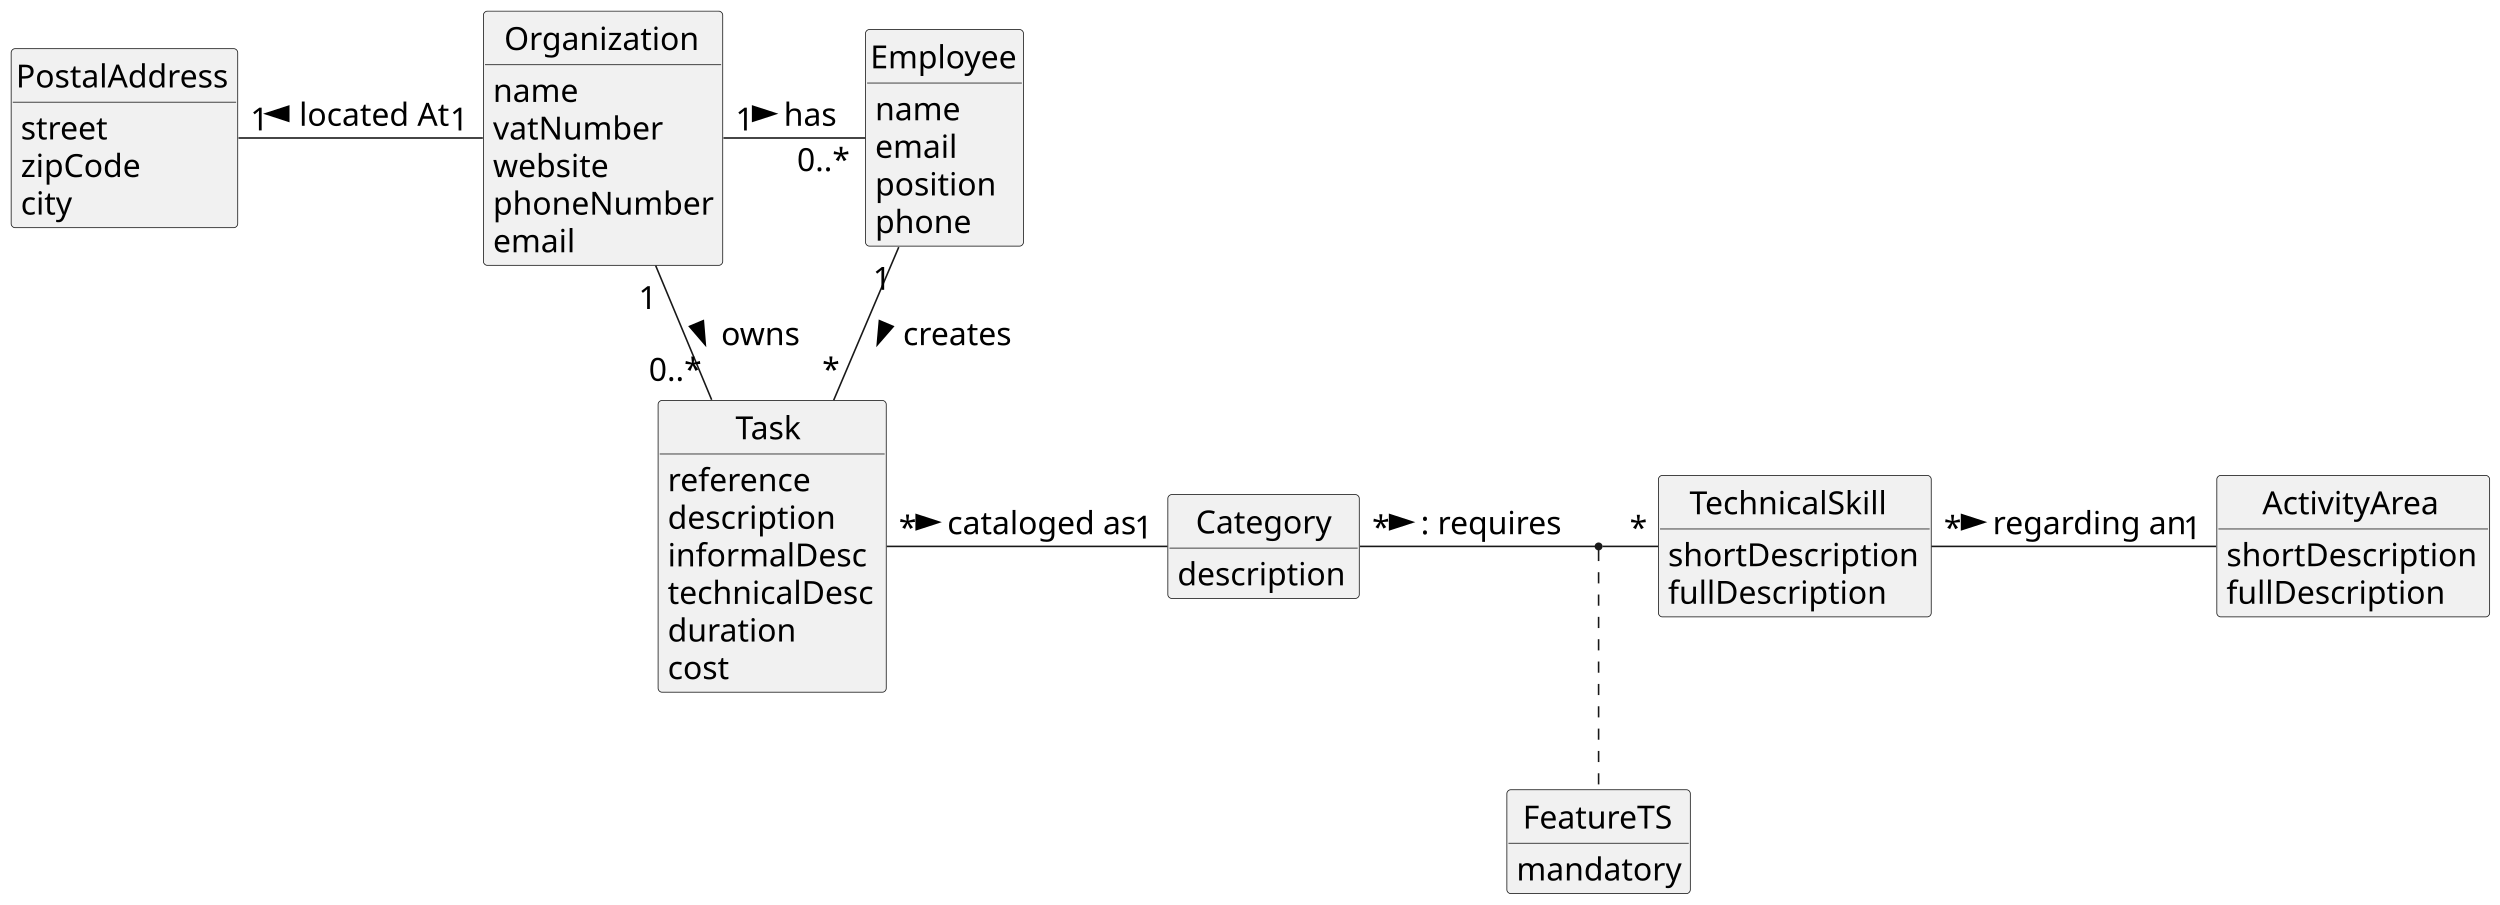
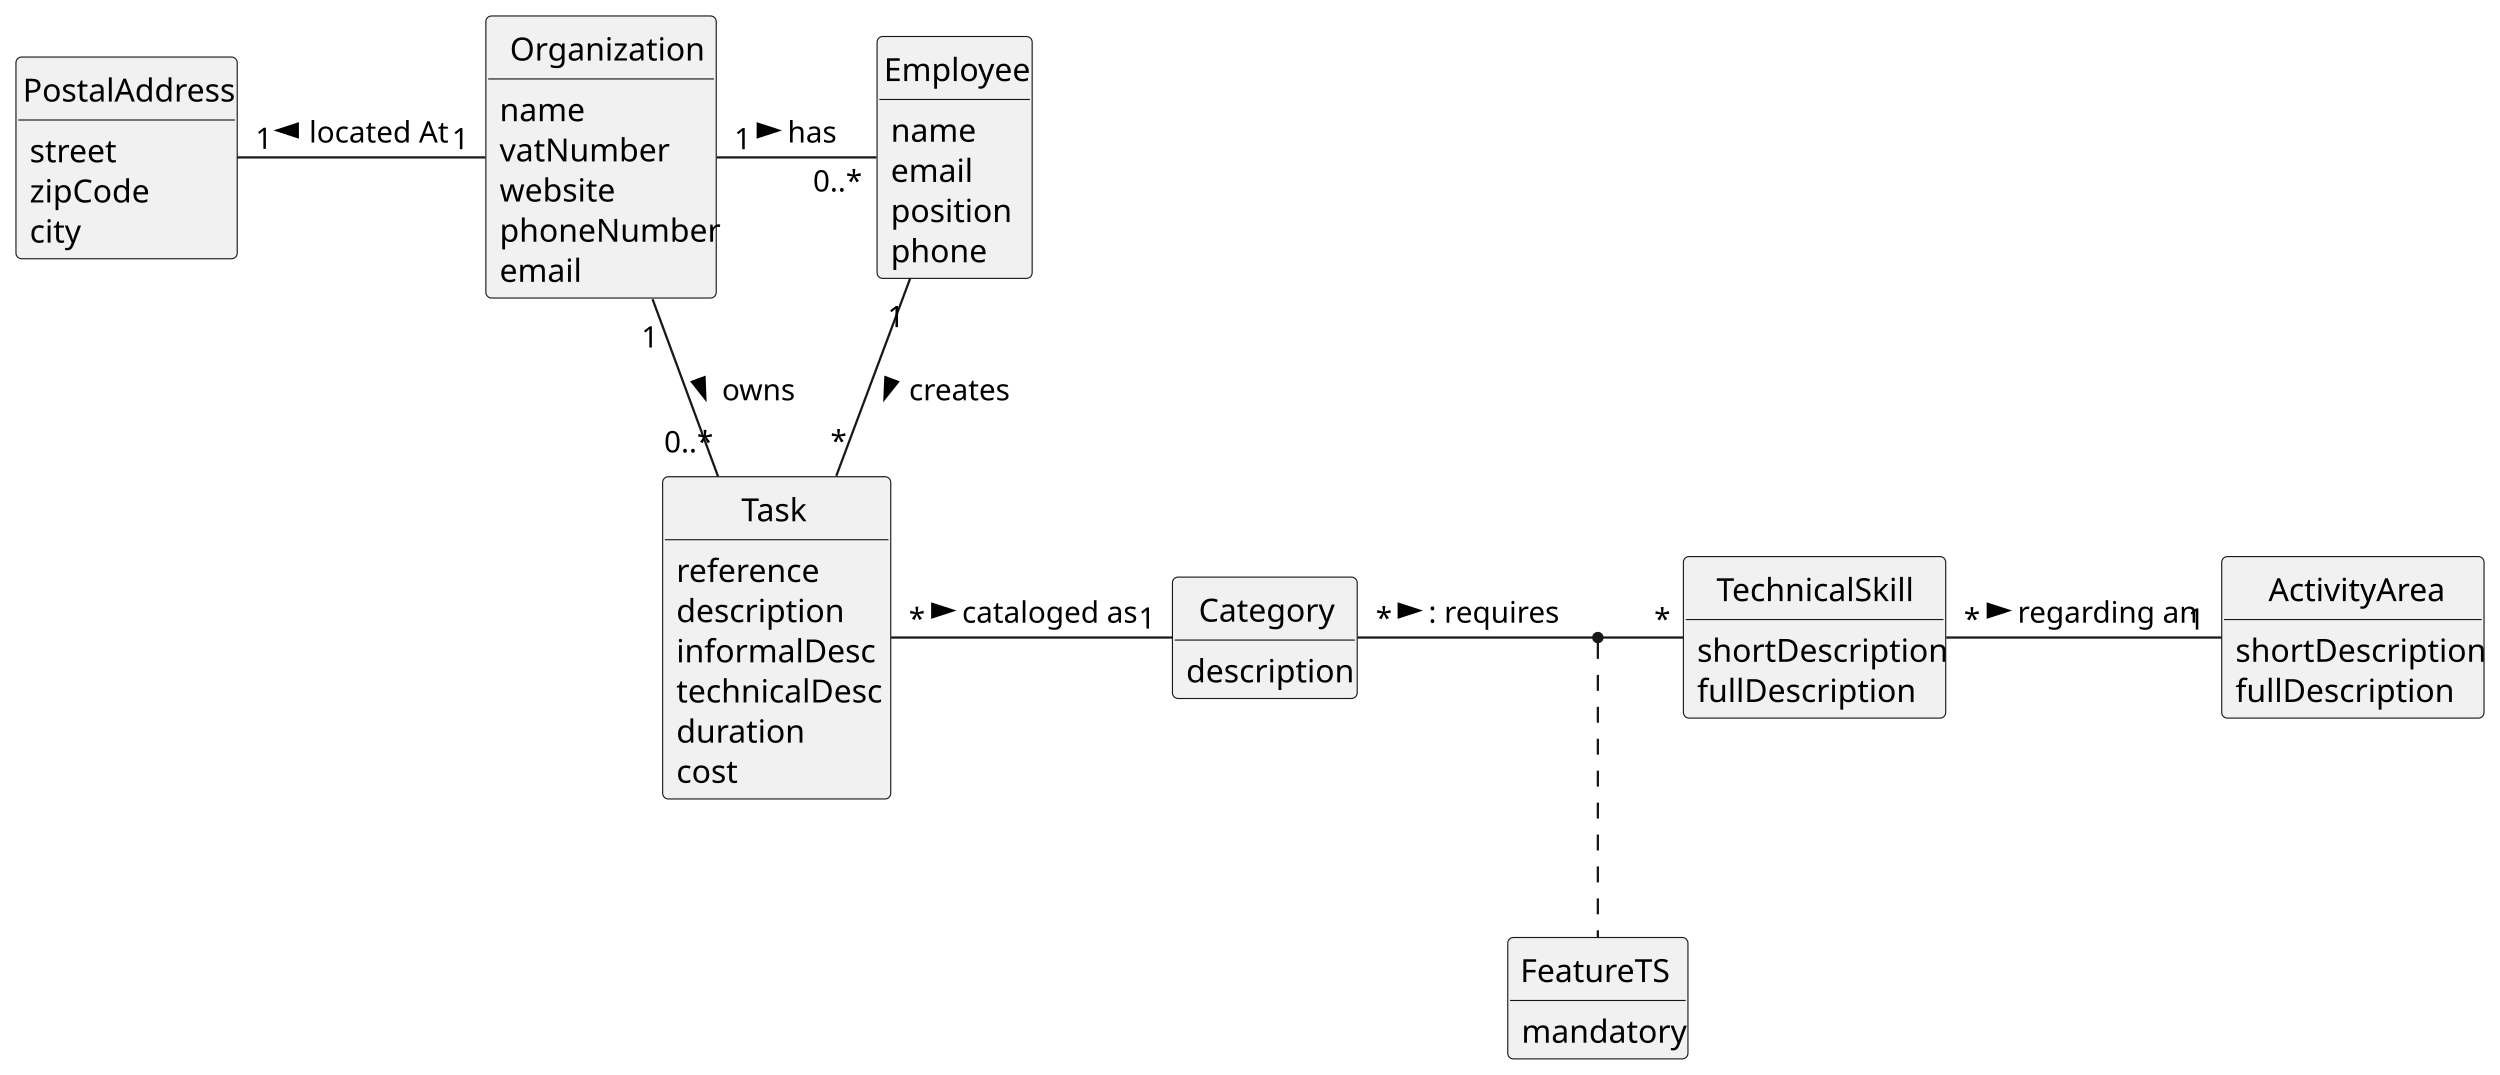
- <svg xmlns="http://www.w3.org/2000/svg" contentStyleType="text/css" height="567px" preserveAspectRatio="none" style="width:1567px;height:567px;background:#FFFFFF;" version="1.1" viewBox="0 0 1567 567" width="1567px" zoomAndPan="magnify">
+ <svg xmlns="http://www.w3.org/2000/svg" contentStyleType="text/css" height="471px" preserveAspectRatio="none" style="width:1096px;height:471px;background:#FFFFFF;" version="1.1" viewBox="0 0 1096 471" width="1096px" zoomAndPan="magnify">
  <defs />
  <g>
    <g id="elem_Organization">
-       <rect codeLine="16" fill="#F1F1F1" height="159.328" id="Organization" rx="2.5" ry="2.5" style="stroke:#181818;stroke-width:0.5;" width="150" x="303" y="7" />
-       <text fill="#000000" font-family="sans-serif" font-size="20" lengthAdjust="spacing" textLength="124" x="316" y="31.336">Organization</text>
-       <line style="stroke:#181818;stroke-width:0.5;" x1="304" x2="452" y1="40.555" y2="40.555" />
-       <text fill="#000000" font-family="sans-serif" font-size="20" lengthAdjust="spacing" textLength="53" x="309" y="63.891">name</text>
-       <text fill="#000000" font-family="sans-serif" font-size="20" lengthAdjust="spacing" textLength="106" x="309" y="87.445">vatNumber</text>
-       <text fill="#000000" font-family="sans-serif" font-size="20" lengthAdjust="spacing" textLength="73" x="309" y="111">website</text>
-       <text fill="#000000" font-family="sans-serif" font-size="20" lengthAdjust="spacing" textLength="138" x="309" y="134.555">phoneNumber</text>
-       <text fill="#000000" font-family="sans-serif" font-size="20" lengthAdjust="spacing" textLength="53" x="309" y="158.109">email</text>
+       <rect codeLine="16" fill="#F1F1F1" height="123.656" id="Organization" rx="2.5" ry="2.5" style="stroke:#181818;stroke-width:0.5;" width="101" x="213" y="7" />
+       <text fill="#000000" font-family="sans-serif" font-size="14" lengthAdjust="spacing" textLength="80" x="223.5" y="26.533">Organization</text>
+       <line style="stroke:#181818;stroke-width:0.5;" x1="214" x2="313" y1="34.609" y2="34.609" />
+       <text fill="#000000" font-family="sans-serif" font-size="14" lengthAdjust="spacing" textLength="35" x="219" y="53.143">name</text>
+       <text fill="#000000" font-family="sans-serif" font-size="14" lengthAdjust="spacing" textLength="68" x="219" y="70.752">vatNumber</text>
+       <text fill="#000000" font-family="sans-serif" font-size="14" lengthAdjust="spacing" textLength="47" x="219" y="88.361">website</text>
+       <text fill="#000000" font-family="sans-serif" font-size="14" lengthAdjust="spacing" textLength="89" x="219" y="105.971">phoneNumber</text>
+       <text fill="#000000" font-family="sans-serif" font-size="14" lengthAdjust="spacing" textLength="33" x="219" y="123.58">email</text>
    </g>
    <g id="elem_Task">
-       <rect codeLine="24" fill="#F1F1F1" height="182.883" id="Task" rx="2.5" ry="2.5" style="stroke:#181818;stroke-width:0.5;" width="143" x="412.5" y="251" />
-       <text fill="#000000" font-family="sans-serif" font-size="20" lengthAdjust="spacing" textLength="46" x="461" y="275.336">Task</text>
-       <line style="stroke:#181818;stroke-width:0.5;" x1="413.5" x2="554.5" y1="284.555" y2="284.555" />
-       <text fill="#000000" font-family="sans-serif" font-size="20" lengthAdjust="spacing" textLength="89" x="418.5" y="307.891">reference</text>
-       <text fill="#000000" font-family="sans-serif" font-size="20" lengthAdjust="spacing" textLength="108" x="418.5" y="331.445">description</text>
-       <text fill="#000000" font-family="sans-serif" font-size="20" lengthAdjust="spacing" textLength="127" x="418.5" y="355">informalDesc</text>
-       <text fill="#000000" font-family="sans-serif" font-size="20" lengthAdjust="spacing" textLength="131" x="418.5" y="378.555">technicalDesc</text>
-       <text fill="#000000" font-family="sans-serif" font-size="20" lengthAdjust="spacing" textLength="81" x="418.5" y="402.109">duration</text>
-       <text fill="#000000" font-family="sans-serif" font-size="20" lengthAdjust="spacing" textLength="39" x="418.5" y="425.664">cost</text>
+       <rect codeLine="24" fill="#F1F1F1" height="141.266" id="Task" rx="2.5" ry="2.5" style="stroke:#181818;stroke-width:0.5;" width="100" x="290.5" y="209" />
+       <text fill="#000000" font-family="sans-serif" font-size="14" lengthAdjust="spacing" textLength="31" x="325" y="228.533">Task</text>
+       <line style="stroke:#181818;stroke-width:0.5;" x1="291.5" x2="389.5" y1="236.609" y2="236.609" />
+       <text fill="#000000" font-family="sans-serif" font-size="14" lengthAdjust="spacing" textLength="61" x="296.5" y="255.143">reference</text>
+       <text fill="#000000" font-family="sans-serif" font-size="14" lengthAdjust="spacing" textLength="69" x="296.5" y="272.752">description</text>
+       <text fill="#000000" font-family="sans-serif" font-size="14" lengthAdjust="spacing" textLength="82" x="296.5" y="290.361">informalDesc</text>
+       <text fill="#000000" font-family="sans-serif" font-size="14" lengthAdjust="spacing" textLength="88" x="296.5" y="307.971">technicalDesc</text>
+       <text fill="#000000" font-family="sans-serif" font-size="14" lengthAdjust="spacing" textLength="52" x="296.5" y="325.58">duration</text>
+       <text fill="#000000" font-family="sans-serif" font-size="14" lengthAdjust="spacing" textLength="26" x="296.5" y="343.19">cost</text>
    </g>
    <g id="elem_Category">
-       <rect codeLine="33" fill="#F1F1F1" height="65.109" id="Category" rx="2.5" ry="2.5" style="stroke:#181818;stroke-width:0.5;" width="120" x="732" y="310" />
-       <text fill="#000000" font-family="sans-serif" font-size="20" lengthAdjust="spacing" textLength="85" x="749.5" y="334.336">Category</text>
-       <line style="stroke:#181818;stroke-width:0.5;" x1="733" x2="851" y1="343.555" y2="343.555" />
-       <text fill="#000000" font-family="sans-serif" font-size="20" lengthAdjust="spacing" textLength="108" x="738" y="366.891">description</text>
+       <rect codeLine="33" fill="#F1F1F1" height="53.219" id="Category" rx="2.5" ry="2.5" style="stroke:#181818;stroke-width:0.5;" width="81" x="514" y="253" />
+       <text fill="#000000" font-family="sans-serif" font-size="14" lengthAdjust="spacing" textLength="58" x="525.5" y="272.533">Category</text>
+       <line style="stroke:#181818;stroke-width:0.5;" x1="515" x2="594" y1="280.609" y2="280.609" />
+       <text fill="#000000" font-family="sans-serif" font-size="14" lengthAdjust="spacing" textLength="69" x="520" y="299.143">description</text>
    </g>
    <g id="elem_Employee">
-       <rect codeLine="37" fill="#F1F1F1" height="135.773" id="Employee" rx="2.5" ry="2.5" style="stroke:#181818;stroke-width:0.5;" width="99" x="542.5" y="18.5" />
-       <text fill="#000000" font-family="sans-serif" font-size="20" lengthAdjust="spacing" textLength="93" x="545.5" y="42.836">Employee</text>
-       <line style="stroke:#181818;stroke-width:0.5;" x1="543.5" x2="640.5" y1="52.055" y2="52.055" />
-       <text fill="#000000" font-family="sans-serif" font-size="20" lengthAdjust="spacing" textLength="53" x="548.5" y="75.391">name</text>
-       <text fill="#000000" font-family="sans-serif" font-size="20" lengthAdjust="spacing" textLength="53" x="548.5" y="98.945">email</text>
-       <text fill="#000000" font-family="sans-serif" font-size="20" lengthAdjust="spacing" textLength="78" x="548.5" y="122.5">position</text>
-       <text fill="#000000" font-family="sans-serif" font-size="20" lengthAdjust="spacing" textLength="60" x="548.5" y="146.055">phone</text>
+       <rect codeLine="37" fill="#F1F1F1" height="106.047" id="Employee" rx="2.5" ry="2.5" style="stroke:#181818;stroke-width:0.5;" width="68" x="384.5" y="16" />
+       <text fill="#000000" font-family="sans-serif" font-size="14" lengthAdjust="spacing" textLength="62" x="387.5" y="35.533">Employee</text>
+       <line style="stroke:#181818;stroke-width:0.5;" x1="385.5" x2="451.5" y1="43.609" y2="43.609" />
+       <text fill="#000000" font-family="sans-serif" font-size="14" lengthAdjust="spacing" textLength="35" x="390.5" y="62.143">name</text>
+       <text fill="#000000" font-family="sans-serif" font-size="14" lengthAdjust="spacing" textLength="33" x="390.5" y="79.752">email</text>
+       <text fill="#000000" font-family="sans-serif" font-size="14" lengthAdjust="spacing" textLength="49" x="390.5" y="97.361">position</text>
+       <text fill="#000000" font-family="sans-serif" font-size="14" lengthAdjust="spacing" textLength="40" x="390.5" y="114.971">phone</text>
    </g>
    <g id="elem_TechnicalSkill">
-       <rect codeLine="44" fill="#F1F1F1" height="88.664" id="TechnicalSkill" rx="2.5" ry="2.5" style="stroke:#181818;stroke-width:0.5;" width="171" x="1039.5" y="298" />
-       <text fill="#000000" font-family="sans-serif" font-size="20" lengthAdjust="spacing" textLength="132" x="1059" y="322.336">TechnicalSkill</text>
-       <line style="stroke:#181818;stroke-width:0.5;" x1="1040.5" x2="1209.5" y1="331.555" y2="331.555" />
-       <text fill="#000000" font-family="sans-serif" font-size="20" lengthAdjust="spacing" textLength="159" x="1045.5" y="354.891">shortDescription</text>
-       <text fill="#000000" font-family="sans-serif" font-size="20" lengthAdjust="spacing" textLength="141" x="1045.5" y="378.445">fullDescription</text>
+       <rect codeLine="44" fill="#F1F1F1" height="70.828" id="TechnicalSkill" rx="2.5" ry="2.5" style="stroke:#181818;stroke-width:0.5;" width="115" x="738" y="244" />
+       <text fill="#000000" font-family="sans-serif" font-size="14" lengthAdjust="spacing" textLength="86" x="752.5" y="263.533">TechnicalSkill</text>
+       <line style="stroke:#181818;stroke-width:0.5;" x1="739" x2="852" y1="271.609" y2="271.609" />
+       <text fill="#000000" font-family="sans-serif" font-size="14" lengthAdjust="spacing" textLength="103" x="744" y="290.143">shortDescription</text>
+       <text fill="#000000" font-family="sans-serif" font-size="14" lengthAdjust="spacing" textLength="89" x="744" y="307.752">fullDescription</text>
    </g>
    <g id="elem_ActivityArea">
-       <rect codeLine="49" fill="#F1F1F1" height="88.664" id="ActivityArea" rx="2.5" ry="2.5" style="stroke:#181818;stroke-width:0.5;" width="171" x="1389.5" y="298" />
-       <text fill="#000000" font-family="sans-serif" font-size="20" lengthAdjust="spacing" textLength="114" x="1418" y="322.336">ActivityArea</text>
-       <line style="stroke:#181818;stroke-width:0.5;" x1="1390.5" x2="1559.5" y1="331.555" y2="331.555" />
-       <text fill="#000000" font-family="sans-serif" font-size="20" lengthAdjust="spacing" textLength="159" x="1395.5" y="354.891">shortDescription</text>
-       <text fill="#000000" font-family="sans-serif" font-size="20" lengthAdjust="spacing" textLength="141" x="1395.5" y="378.445">fullDescription</text>
+       <rect codeLine="49" fill="#F1F1F1" height="70.828" id="ActivityArea" rx="2.5" ry="2.5" style="stroke:#181818;stroke-width:0.5;" width="115" x="974" y="244" />
+       <text fill="#000000" font-family="sans-serif" font-size="14" lengthAdjust="spacing" textLength="74" x="994.5" y="263.533">ActivityArea</text>
+       <line style="stroke:#181818;stroke-width:0.5;" x1="975" x2="1088" y1="271.609" y2="271.609" />
+       <text fill="#000000" font-family="sans-serif" font-size="14" lengthAdjust="spacing" textLength="103" x="980" y="290.143">shortDescription</text>
+       <text fill="#000000" font-family="sans-serif" font-size="14" lengthAdjust="spacing" textLength="89" x="980" y="307.752">fullDescription</text>
    </g>
    <g id="elem_FeatureTS">
-       <rect codeLine="54" fill="#F1F1F1" height="65.109" id="FeatureTS" rx="2.5" ry="2.5" style="stroke:#181818;stroke-width:0.5;" width="115" x="944.5" y="495" />
-       <text fill="#000000" font-family="sans-serif" font-size="20" lengthAdjust="spacing" textLength="95" x="954.5" y="519.336">FeatureTS</text>
-       <line style="stroke:#181818;stroke-width:0.5;" x1="945.5" x2="1058.5" y1="528.555" y2="528.555" />
-       <text fill="#000000" font-family="sans-serif" font-size="20" lengthAdjust="spacing" textLength="103" x="950.5" y="551.891">mandatory</text>
+       <rect codeLine="54" fill="#F1F1F1" height="53.219" id="FeatureTS" rx="2.5" ry="2.5" style="stroke:#181818;stroke-width:0.5;" width="79" x="661" y="411" />
+       <text fill="#000000" font-family="sans-serif" font-size="14" lengthAdjust="spacing" textLength="68" x="666.5" y="430.533">FeatureTS</text>
+       <line style="stroke:#181818;stroke-width:0.5;" x1="662" x2="739" y1="438.609" y2="438.609" />
+       <text fill="#000000" font-family="sans-serif" font-size="14" lengthAdjust="spacing" textLength="67" x="667" y="457.143">mandatory</text>
    </g>
    <g id="elem_PostalAddress">
-       <rect codeLine="63" fill="#F1F1F1" height="112.219" id="PostalAddress" rx="2.5" ry="2.5" style="stroke:#181818;stroke-width:0.5;" width="142" x="7" y="30.5" />
-       <text fill="#000000" font-family="sans-serif" font-size="20" lengthAdjust="spacing" textLength="136" x="10" y="54.836">PostalAddress</text>
-       <line style="stroke:#181818;stroke-width:0.5;" x1="8" x2="148" y1="64.055" y2="64.055" />
-       <text fill="#000000" font-family="sans-serif" font-size="20" lengthAdjust="spacing" textLength="54" x="13" y="87.391">street</text>
-       <text fill="#000000" font-family="sans-serif" font-size="20" lengthAdjust="spacing" textLength="80" x="13" y="110.945">zipCode</text>
-       <text fill="#000000" font-family="sans-serif" font-size="20" lengthAdjust="spacing" textLength="33" x="13" y="134.5">city</text>
+       <rect codeLine="63" fill="#F1F1F1" height="88.438" id="PostalAddress" rx="2.5" ry="2.5" style="stroke:#181818;stroke-width:0.5;" width="97" x="7" y="25" />
+       <text fill="#000000" font-family="sans-serif" font-size="14" lengthAdjust="spacing" textLength="91" x="10" y="44.533">PostalAddress</text>
+       <line style="stroke:#181818;stroke-width:0.5;" x1="8" x2="103" y1="52.609" y2="52.609" />
+       <text fill="#000000" font-family="sans-serif" font-size="14" lengthAdjust="spacing" textLength="36" x="13" y="71.143">street</text>
+       <text fill="#000000" font-family="sans-serif" font-size="14" lengthAdjust="spacing" textLength="51" x="13" y="88.752">zipCode</text>
+       <text fill="#000000" font-family="sans-serif" font-size="14" lengthAdjust="spacing" textLength="21" x="13" y="106.361">city</text>
    </g>
-     <ellipse cx="1002" cy="342.5" fill="#181818" rx="2" ry="2" style="stroke:#181818;stroke-width:1.0;" />
+     <ellipse cx="700.5" cy="279.5" fill="#181818" rx="2" ry="2" style="stroke:#181818;stroke-width:1.0;" />
    <g id="link_Organization_Employee">
-       <path codeLine="70" d="M453.45,86.5 C482.93,86.5 515.92,86.5 542.31,86.5 " fill="none" id="Organization-Employee" style="stroke:#181818;stroke-width:1.0;" />
-       <polygon fill="#000000" points="486.25,71.277,471.778,66.575,471.778,75.98,486.25,71.277" style="stroke:#000000;stroke-width:1.0;" />
-       <text fill="#000000" font-family="sans-serif" font-size="20" lengthAdjust="spacing" textLength="33" x="491.25" y="78.836">has</text>
-       <text fill="#000000" font-family="sans-serif" font-size="20" lengthAdjust="spacing" textLength="13" x="461.005" y="81.786">1</text>
-       <text fill="#000000" font-family="sans-serif" font-size="20" lengthAdjust="spacing" textLength="35" x="499.541" y="107.211">0..*</text>
+       <path codeLine="70" d="M314.25,69 C337.21,69 363.73,69 384.28,69 " fill="none" id="Organization-Employee" style="stroke:#181818;stroke-width:1.0;" />
+       <polygon fill="#000000" points="341.25,57.176,332.205,54.237,332.205,60.115,341.25,57.176" style="stroke:#000000;stroke-width:1.0;" />
+       <text fill="#000000" font-family="sans-serif" font-size="13" lengthAdjust="spacing" textLength="21" x="345.25" y="62.495">has</text>
+       <text fill="#000000" font-family="sans-serif" font-size="13" lengthAdjust="spacing" textLength="7" x="321.879" y="65.419">1</text>
+       <text fill="#000000" font-family="sans-serif" font-size="13" lengthAdjust="spacing" textLength="20" x="356.403" y="83.947">0..*</text>
    </g>
    <g id="link_Organization_Task">
-       <path codeLine="71" d="M410.96,166.47 C422.08,193.13 434.58,223.08 446.06,250.58 " fill="none" id="Organization-Task" style="stroke:#181818;stroke-width:1.0;" />
-       <polygon fill="#000000" points="442.081,216.16,440.847,200.994,432.168,204.615,442.081,216.16" style="stroke:#000000;stroke-width:1.0;" />
-       <text fill="#000000" font-family="sans-serif" font-size="20" lengthAdjust="spacing" textLength="49" x="452" y="216.336">owns</text>
-       <text fill="#000000" font-family="sans-serif" font-size="20" lengthAdjust="spacing" textLength="13" x="400.234" y="193.676">1</text>
-       <text fill="#000000" font-family="sans-serif" font-size="20" lengthAdjust="spacing" textLength="35" x="406.642" y="238.701">0..*</text>
+       <path codeLine="71" d="M286.08,131.15 C295.09,155.54 305.51,183.75 314.81,208.92 " fill="none" id="Organization-Task" style="stroke:#181818;stroke-width:1.0;" />
+       <polygon fill="#000000" points="309.233,174.866,308.855,165.363,303.341,167.4,309.233,174.866" style="stroke:#000000;stroke-width:1.0;" />
+       <text fill="#000000" font-family="sans-serif" font-size="13" lengthAdjust="spacing" textLength="30" x="316.5" y="175.495">owns</text>
+       <text fill="#000000" font-family="sans-serif" font-size="13" lengthAdjust="spacing" textLength="7" x="281.167" y="152.356">1</text>
+       <text fill="#000000" font-family="sans-serif" font-size="13" lengthAdjust="spacing" textLength="20" x="291.13" y="198.316">0..*</text>
    </g>
    <g id="link_Employee_Task">
-       <path codeLine="73" d="M563.34,154.9 C550.84,184.29 536,219.2 522.56,250.82 " fill="none" id="Employee-Task" style="stroke:#181818;stroke-width:1.0;" />
-       <polygon fill="#000000" points="549.87,216.14,559.86,204.661,551.205,200.981,549.87,216.14" style="stroke:#000000;stroke-width:1.0;" />
-       <text fill="#000000" font-family="sans-serif" font-size="20" lengthAdjust="spacing" textLength="68" x="566" y="216.336">creates</text>
-       <text fill="#000000" font-family="sans-serif" font-size="20" lengthAdjust="spacing" textLength="13" x="547.099" y="181.638">1</text>
-       <text fill="#000000" font-family="sans-serif" font-size="20" lengthAdjust="spacing" textLength="10" x="515.339" y="238.639">*</text>
+       <path codeLine="73" d="M399.02,122.08 C389.23,148.25 377.22,180.34 366.64,208.62 " fill="none" id="Employee-Task" style="stroke:#181818;stroke-width:1.0;" />
+       <polygon fill="#000000" points="387.748,174.859,393.67,167.417,388.165,165.357,387.748,174.859" style="stroke:#000000;stroke-width:1.0;" />
+       <text fill="#000000" font-family="sans-serif" font-size="13" lengthAdjust="spacing" textLength="43" x="398.5" y="175.495">creates</text>
+       <text fill="#000000" font-family="sans-serif" font-size="13" lengthAdjust="spacing" textLength="7" x="389.076" y="143.421">1</text>
+       <text fill="#000000" font-family="sans-serif" font-size="13" lengthAdjust="spacing" textLength="5" x="364.078" y="197.985">*</text>
    </g>
    <g id="link_Task_Category">
-       <path codeLine="75" d="M555.82,342.5 C609.24,342.5 681.31,342.5 731.74,342.5 " fill="none" id="Task-Category" style="stroke:#181818;stroke-width:1.0;" />
-       <polygon fill="#000000" points="588.75,327.277,574.278,322.575,574.278,331.98,588.75,327.277" style="stroke:#000000;stroke-width:1.0;" />
-       <text fill="#000000" font-family="sans-serif" font-size="20" lengthAdjust="spacing" textLength="120" x="593.75" y="334.836">cataloged as</text>
-       <text fill="#000000" font-family="sans-serif" font-size="20" lengthAdjust="spacing" textLength="10" x="563.382" y="337.737">*</text>
-       <text fill="#000000" font-family="sans-serif" font-size="20" lengthAdjust="spacing" textLength="13" x="711.021" y="337.532">1</text>
+       <path codeLine="75" d="M390.67,279.5 C428.23,279.5 478.94,279.5 513.95,279.5 " fill="none" id="Task-Category" style="stroke:#181818;stroke-width:1.0;" />
+       <polygon fill="#000000" points="417.75,267.676,408.705,264.737,408.705,270.615,417.75,267.676" style="stroke:#000000;stroke-width:1.0;" />
+       <text fill="#000000" font-family="sans-serif" font-size="13" lengthAdjust="spacing" textLength="74" x="421.75" y="272.995">cataloged as</text>
+       <text fill="#000000" font-family="sans-serif" font-size="13" lengthAdjust="spacing" textLength="5" x="398.406" y="275.826">*</text>
+       <text fill="#000000" font-family="sans-serif" font-size="13" lengthAdjust="spacing" textLength="7" x="499.104" y="275.582">1</text>
    </g>
    <g id="link_TechnicalSkill_ActivityArea">
-       <path codeLine="76" d="M1210.62,342.5 C1264.86,342.5 1334.75,342.5 1389.05,342.5 " fill="none" id="TechnicalSkill-ActivityArea" style="stroke:#181818;stroke-width:1.0;" />
-       <polygon fill="#000000" points="1244,327.277,1229.528,322.575,1229.528,331.98,1244,327.277" style="stroke:#000000;stroke-width:1.0;" />
-       <text fill="#000000" font-family="sans-serif" font-size="20" lengthAdjust="spacing" textLength="122" x="1249" y="334.836">regarding an</text>
-       <text fill="#000000" font-family="sans-serif" font-size="20" lengthAdjust="spacing" textLength="10" x="1218.408" y="337.886">*</text>
-       <text fill="#000000" font-family="sans-serif" font-size="20" lengthAdjust="spacing" textLength="13" x="1368.394" y="337.921">1</text>
+       <path codeLine="76" d="M853.23,279.5 C889.94,279.5 937.28,279.5 973.96,279.5 " fill="none" id="TechnicalSkill-ActivityArea" style="stroke:#181818;stroke-width:1.0;" />
+       <polygon fill="#000000" points="880.5,267.676,871.455,264.737,871.455,270.615,880.5,267.676" style="stroke:#000000;stroke-width:1.0;" />
+       <text fill="#000000" font-family="sans-serif" font-size="13" lengthAdjust="spacing" textLength="71" x="884.5" y="272.995">regarding an</text>
+       <text fill="#000000" font-family="sans-serif" font-size="13" lengthAdjust="spacing" textLength="5" x="860.947" y="276.004">*</text>
+       <text fill="#000000" font-family="sans-serif" font-size="13" lengthAdjust="spacing" textLength="7" x="959.139" y="276.004">1</text>
    </g>
    <g id="link_Category_apoint16">
-       <path d="M852.46,342.5 C908.68,342.5 985.82,342.5 999.79,342.5 " fill="none" id="Category-apoint16" style="stroke:#181818;stroke-width:1.0;" />
-       <polygon fill="#000000" points="885.5,327.277,871.028,322.575,871.028,331.98,885.5,327.277" style="stroke:#000000;stroke-width:1.0;" />
-       <text fill="#000000" font-family="sans-serif" font-size="20" lengthAdjust="spacing" textLength="91" x="890.5" y="334.836">: requires</text>
-       <text fill="#000000" font-family="sans-serif" font-size="20" lengthAdjust="spacing" textLength="10" x="860.029" y="337.532">*</text>
+       <path d="M595.17,279.5 C633.64,279.5 687.14,279.5 698.38,279.5 " fill="none" id="Category-apoint16" style="stroke:#181818;stroke-width:1.0;" />
+       <polygon fill="#000000" points="622.25,267.676,613.205,264.737,613.205,270.615,622.25,267.676" style="stroke:#000000;stroke-width:1.0;" />
+       <text fill="#000000" font-family="sans-serif" font-size="13" lengthAdjust="spacing" textLength="54" x="626.25" y="272.995">: requires</text>
+       <text fill="#000000" font-family="sans-serif" font-size="13" lengthAdjust="spacing" textLength="5" x="603.13" y="275.532">*</text>
    </g>
    <g id="link_apoint16_TechnicalSkill">
-       <path d="M1004.4,342.5 C1016.02,342.5 1027.64,342.5 1039.26,342.5 " fill="none" id="apoint16-TechnicalSkill" style="stroke:#181818;stroke-width:1.0;" />
-       <text fill="#000000" font-family="sans-serif" font-size="20" lengthAdjust="spacing" textLength="10" x="1021.462" y="337.886">*</text>
+       <path d="M702.73,279.5 C714.44,279.5 726.16,279.5 737.88,279.5 " fill="none" id="apoint16-TechnicalSkill" style="stroke:#181818;stroke-width:1.0;" />
+       <text fill="#000000" font-family="sans-serif" font-size="13" lengthAdjust="spacing" textLength="5" x="725.177" y="276.004">*</text>
    </g>
    <g id="link_apoint16_FeatureTS">
-       <path d="M1002,344.67 C1002,355.93 1002,445.87 1002,494.9 " fill="none" id="apoint16-FeatureTS" style="stroke:#181818;stroke-width:1.0;stroke-dasharray:7.0,7.0;" />
+       <path d="M700.5,281.85 C700.5,292.96 700.5,369.96 700.5,410.95 " fill="none" id="apoint16-FeatureTS" style="stroke:#181818;stroke-width:1.0;stroke-dasharray:7.0,7.0;" />
    </g>
    <g id="link_PostalAddress_Organization">
-       <path codeLine="81" d="M149.48,86.5 C195.66,86.5 255.68,86.5 302.62,86.5 " fill="none" id="PostalAddress-Organization" style="stroke:#181818;stroke-width:1.0;" />
-       <polygon fill="#000000" points="166.5,71.277,180.972,75.98,180.972,66.575,166.5,71.277" style="stroke:#000000;stroke-width:1.0;" />
-       <text fill="#000000" font-family="sans-serif" font-size="20" lengthAdjust="spacing" textLength="97" x="187.5" y="78.836">located At</text>
-       <text fill="#000000" font-family="sans-serif" font-size="20" lengthAdjust="spacing" textLength="13" x="156.912" y="81.756">1</text>
-       <text fill="#000000" font-family="sans-serif" font-size="20" lengthAdjust="spacing" textLength="13" x="282.072" y="81.786">1</text>
+       <path codeLine="81" d="M104,69 C136.66,69 179.63,69 212.74,69 " fill="none" id="PostalAddress-Organization" style="stroke:#181818;stroke-width:1.0;" />
+       <polygon fill="#000000" points="121.5,57.176,130.545,60.115,130.545,54.237,121.5,57.176" style="stroke:#000000;stroke-width:1.0;" />
+       <text fill="#000000" font-family="sans-serif" font-size="13" lengthAdjust="spacing" textLength="59" x="135.5" y="62.495">located At</text>
+       <text fill="#000000" font-family="sans-serif" font-size="13" lengthAdjust="spacing" textLength="7" x="111.963" y="65.263">1</text>
+       <text fill="#000000" font-family="sans-serif" font-size="13" lengthAdjust="spacing" textLength="7" x="198.11" y="65.419">1</text>
    </g>
  </g>
</svg>
